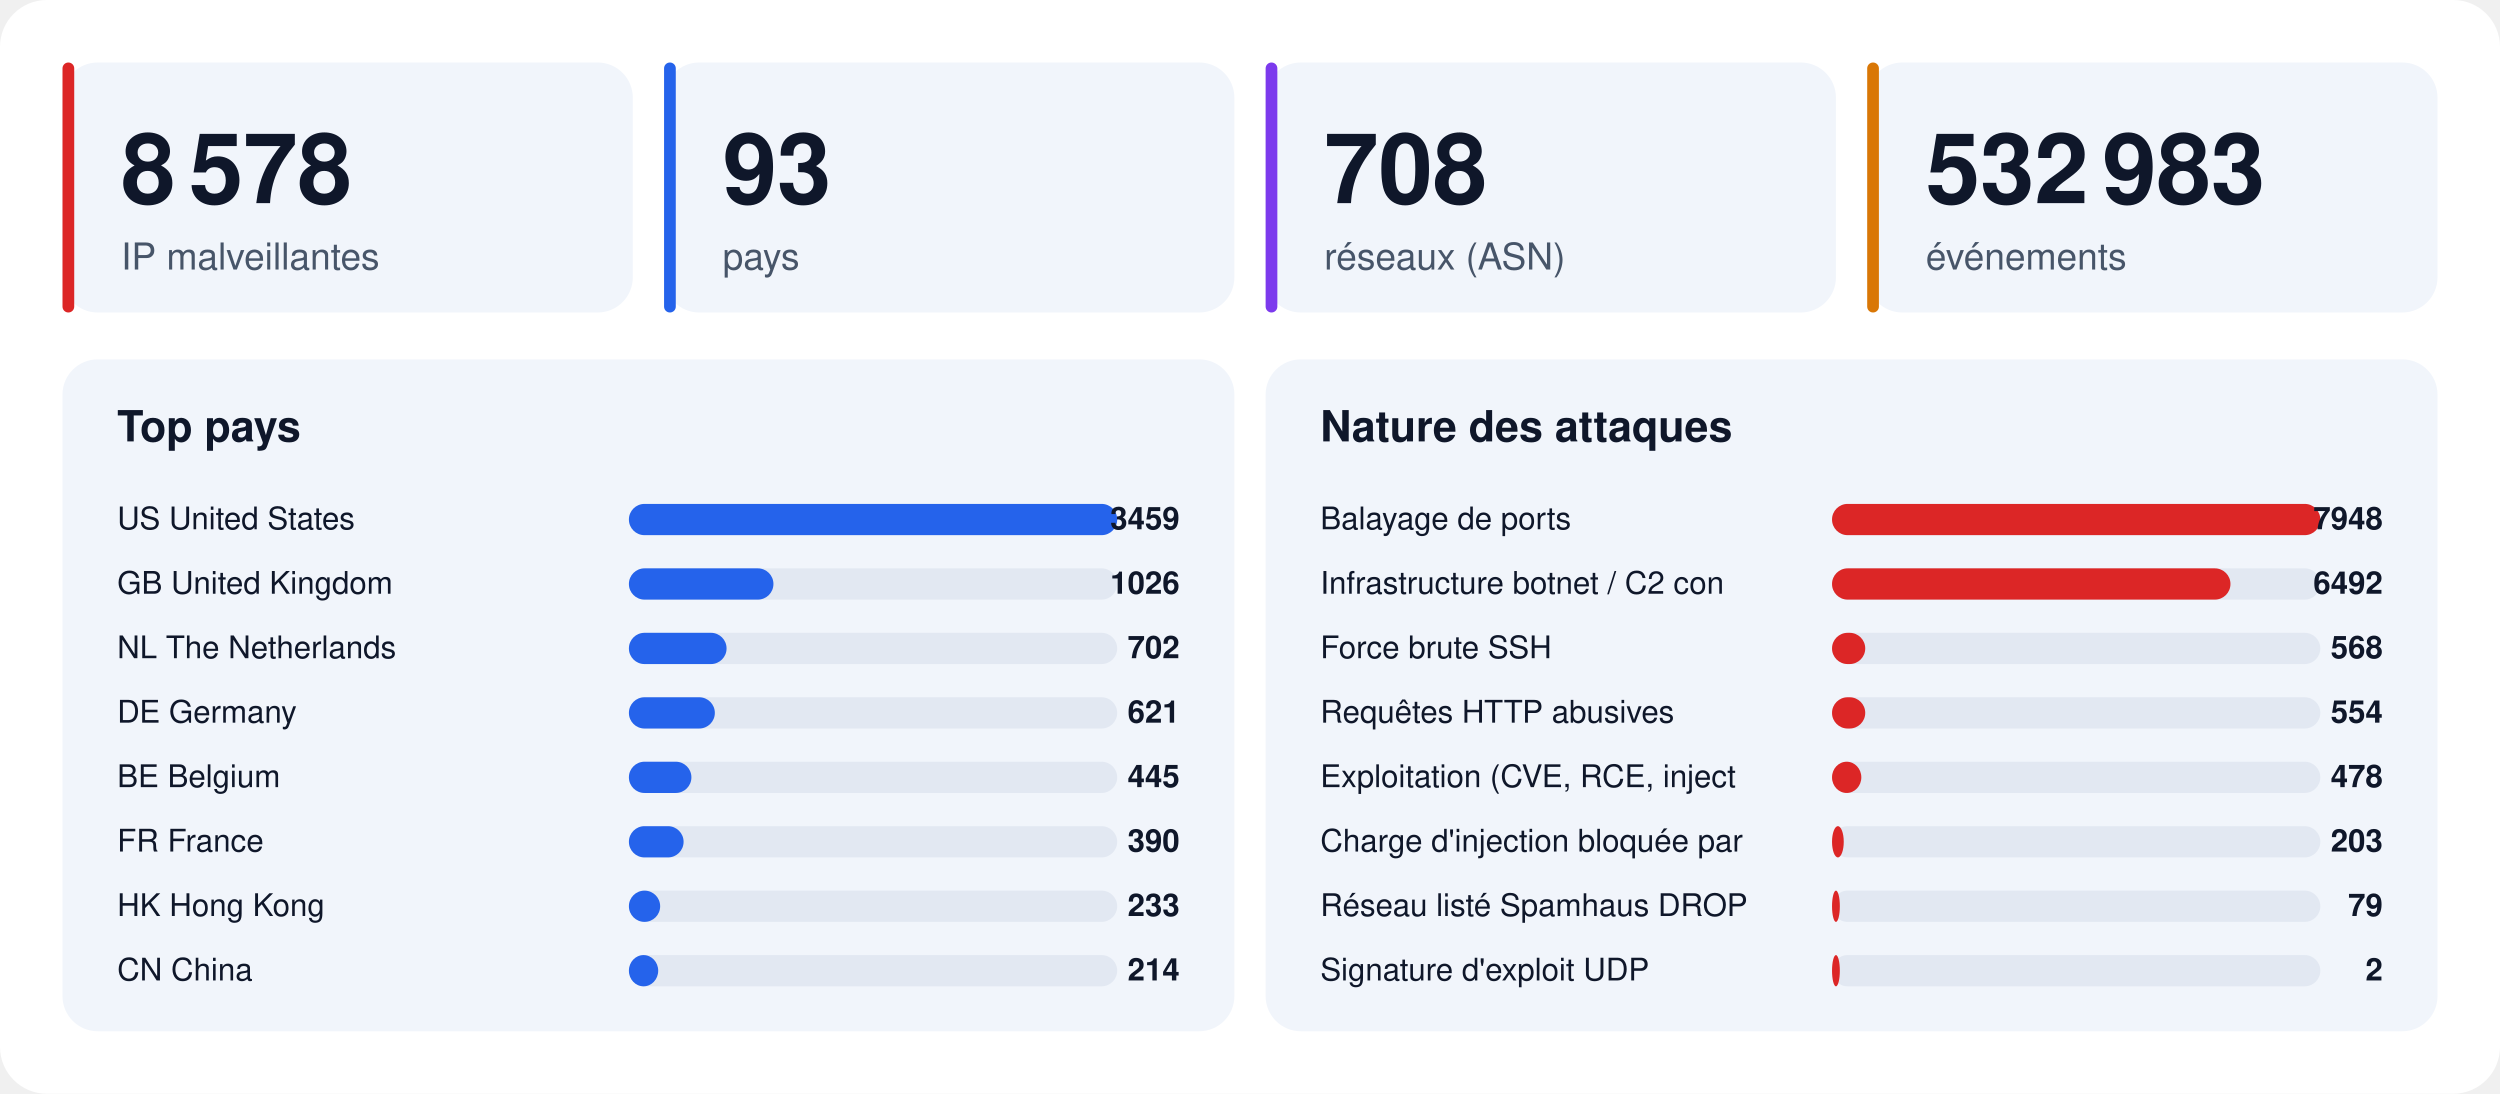
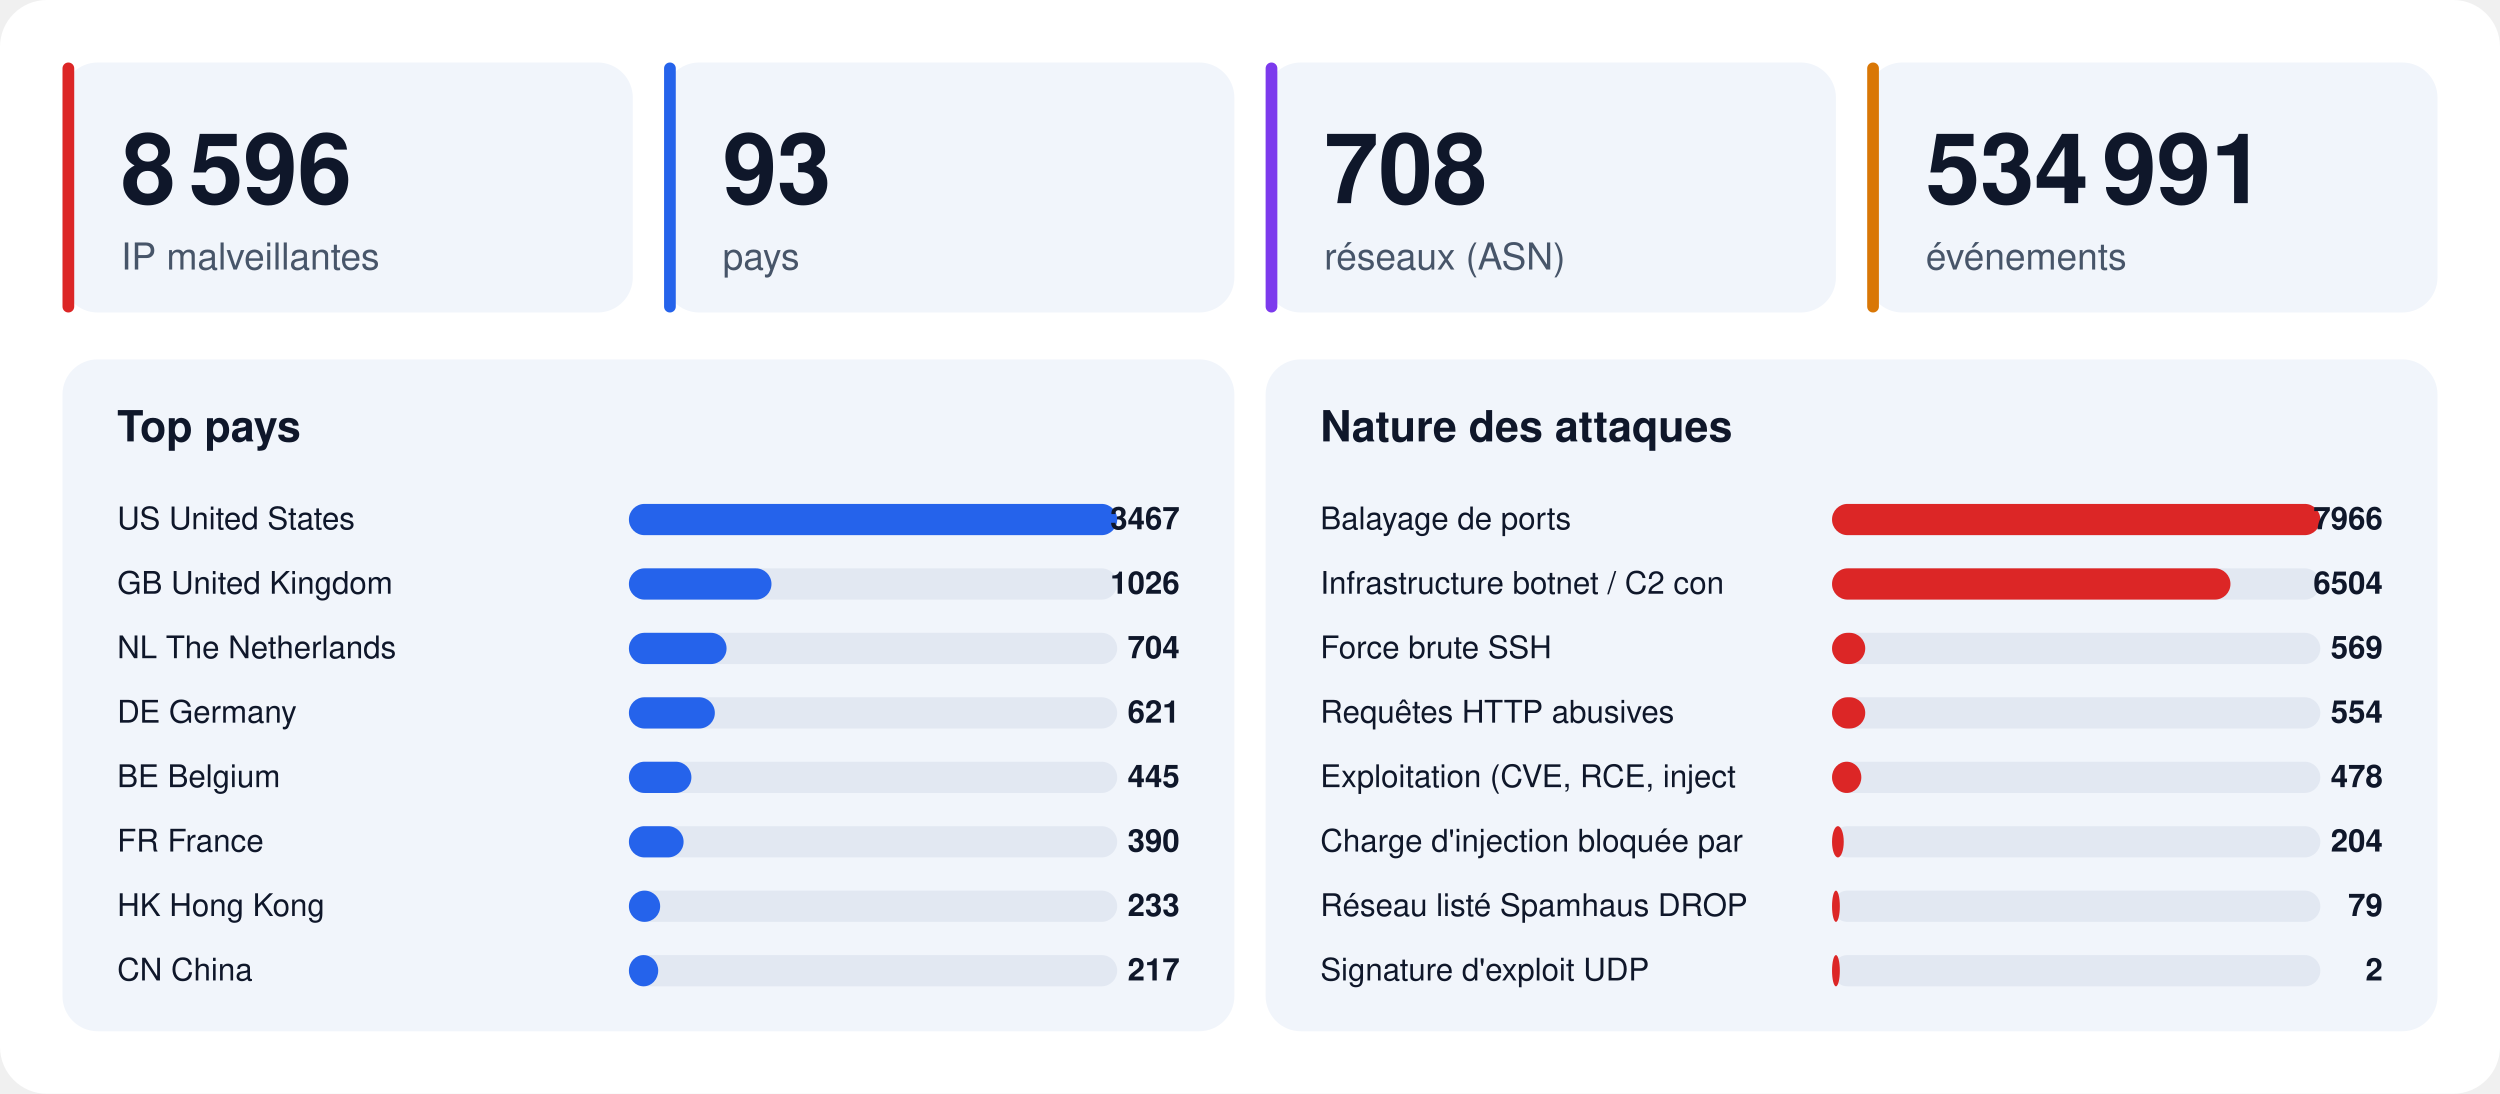
<svg xmlns="http://www.w3.org/2000/svg" width="1280" height="560" viewBox="0 0 1280 560" font-family="-apple-system,BlinkMacSystemFont,'Segoe UI',Helvetica,Arial,sans-serif">
  <rect width="1280" height="560" rx="24" fill="#ffffff" />
  <rect x="32" y="32" width="292" height="128" rx="18" fill="#f1f5fb" />
  <rect x="32" y="32" width="6" height="128" rx="3" fill="#dc2626" />
-   <text x="62" y="104" font-size="50" font-weight="800" fill="#0f172a">8 578</text>
+   <text x="62" y="104" font-size="50" font-weight="800" fill="#0f172a">8 596</text>
  <text x="62" y="138" font-size="19" fill="#475569">IP malveillantes</text>
  <rect x="340" y="32" width="292" height="128" rx="18" fill="#f1f5fb" />
  <rect x="340" y="32" width="6" height="128" rx="3" fill="#2563eb" />
  <text x="370" y="104" font-size="50" font-weight="800" fill="#0f172a">93</text>
  <text x="370" y="138" font-size="19" fill="#475569">pays</text>
  <rect x="648" y="32" width="292" height="128" rx="18" fill="#f1f5fb" />
  <rect x="648" y="32" width="6" height="128" rx="3" fill="#7c3aed" />
  <text x="678" y="104" font-size="50" font-weight="800" fill="#0f172a">708</text>
  <text x="678" y="138" font-size="19" fill="#475569">réseaux (ASN)</text>
  <rect x="956" y="32" width="292" height="128" rx="18" fill="#f1f5fb" />
  <rect x="956" y="32" width="6" height="128" rx="3" fill="#d97706" />
-   <text x="986" y="104" font-size="50" font-weight="800" fill="#0f172a">532 983</text>
+   <text x="986" y="104" font-size="50" font-weight="800" fill="#0f172a">534 991</text>
  <text x="986" y="138" font-size="19" fill="#475569">événements</text>
  <rect x="32" y="184" width="600" height="344" rx="18" fill="#f1f5fb" />
  <text x="60" y="226" font-size="22" font-weight="700" fill="#0f172a">Top pays</text>
  <text x="60" y="271" font-size="16" fill="#0f172a">US  United States</text>
  <rect x="322" y="258" width="250" height="16" rx="8" fill="#e2e8f2" />
  <rect x="322" y="258" width="250" height="16" rx="8" fill="#2563eb" />
-   <text x="604" y="271" font-size="16" font-weight="700" text-anchor="end" fill="#0f172a">3459</text>
+   <text x="604" y="271" font-size="16" font-weight="700" text-anchor="end" fill="#0f172a">3467</text>
  <text x="60" y="304" font-size="16" fill="#0f172a">GB  United Kingdom</text>
  <rect x="322" y="291" width="250" height="16" rx="8" fill="#e2e8f2" />
-   <rect x="322" y="291" width="74" height="16" rx="8" fill="#2563eb" />
+   <rect x="322" y="291" width="73" height="16" rx="8" fill="#2563eb" />
  <text x="604" y="304" font-size="16" font-weight="700" text-anchor="end" fill="#0f172a">1026</text>
  <text x="60" y="337" font-size="16" fill="#0f172a">NL  The Netherlands</text>
  <rect x="322" y="324" width="250" height="16" rx="8" fill="#e2e8f2" />
  <rect x="322" y="324" width="50" height="16" rx="8" fill="#2563eb" />
-   <text x="604" y="337" font-size="16" font-weight="700" text-anchor="end" fill="#0f172a">702</text>
+   <text x="604" y="337" font-size="16" font-weight="700" text-anchor="end" fill="#0f172a">704</text>
  <text x="60" y="370" font-size="16" fill="#0f172a">DE  Germany</text>
  <rect x="322" y="357" width="250" height="16" rx="8" fill="#e2e8f2" />
  <rect x="322" y="357" width="44" height="16" rx="8" fill="#2563eb" />
  <text x="604" y="370" font-size="16" font-weight="700" text-anchor="end" fill="#0f172a">621</text>
  <text x="60" y="403" font-size="16" fill="#0f172a">BE  Belgium</text>
  <rect x="322" y="390" width="250" height="16" rx="8" fill="#e2e8f2" />
  <rect x="322" y="390" width="32" height="16" rx="8" fill="#2563eb" />
  <text x="604" y="403" font-size="16" font-weight="700" text-anchor="end" fill="#0f172a">445</text>
  <text x="60" y="436" font-size="16" fill="#0f172a">FR  France</text>
  <rect x="322" y="423" width="250" height="16" rx="8" fill="#e2e8f2" />
  <rect x="322" y="423" width="28" height="16" rx="8" fill="#2563eb" />
  <text x="604" y="436" font-size="16" font-weight="700" text-anchor="end" fill="#0f172a">390</text>
  <text x="60" y="469" font-size="16" fill="#0f172a">HK  Hong Kong</text>
  <rect x="322" y="456" width="250" height="16" rx="8" fill="#e2e8f2" />
  <rect x="322" y="456" width="16" height="16" rx="8" fill="#2563eb" />
  <text x="604" y="469" font-size="16" font-weight="700" text-anchor="end" fill="#0f172a">233</text>
  <text x="60" y="502" font-size="16" fill="#0f172a">CN  China</text>
  <rect x="322" y="489" width="250" height="16" rx="8" fill="#e2e8f2" />
  <rect x="322" y="489" width="15" height="16" rx="8" fill="#2563eb" />
-   <text x="604" y="502" font-size="16" font-weight="700" text-anchor="end" fill="#0f172a">214</text>
+   <text x="604" y="502" font-size="16" font-weight="700" text-anchor="end" fill="#0f172a">217</text>
  <rect x="648" y="184" width="600" height="344" rx="18" fill="#f1f5fb" />
  <text x="676" y="226" font-size="22" font-weight="700" fill="#0f172a">Nature des attaques</text>
  <text x="676" y="271" font-size="16" fill="#0f172a">Balayage de ports</text>
  <rect x="938" y="258" width="250" height="16" rx="8" fill="#e2e8f2" />
  <rect x="938" y="258" width="250" height="16" rx="8" fill="#dc2626" />
-   <text x="1220" y="271" font-size="16" font-weight="700" text-anchor="end" fill="#0f172a">7948</text>
+   <text x="1220" y="271" font-size="16" font-weight="700" text-anchor="end" fill="#0f172a">7966</text>
  <text x="676" y="304" font-size="16" fill="#0f172a">Infrastructure botnet / C2 con</text>
  <rect x="938" y="291" width="250" height="16" rx="8" fill="#e2e8f2" />
  <rect x="938" y="291" width="204" height="16" rx="8" fill="#dc2626" />
-   <text x="1220" y="304" font-size="16" font-weight="700" text-anchor="end" fill="#0f172a">6492</text>
+   <text x="1220" y="304" font-size="16" font-weight="700" text-anchor="end" fill="#0f172a">6504</text>
  <text x="676" y="337" font-size="16" fill="#0f172a">Force brute SSH</text>
  <rect x="938" y="324" width="250" height="16" rx="8" fill="#e2e8f2" />
  <rect x="938" y="324" width="17" height="16" rx="8" fill="#dc2626" />
-   <text x="1220" y="337" font-size="16" font-weight="700" text-anchor="end" fill="#0f172a">568</text>
+   <text x="1220" y="337" font-size="16" font-weight="700" text-anchor="end" fill="#0f172a">569</text>
  <text x="676" y="370" font-size="16" fill="#0f172a">Requêtes HTTP abusives</text>
  <rect x="938" y="357" width="250" height="16" rx="8" fill="#e2e8f2" />
  <rect x="938" y="357" width="17" height="16" rx="8" fill="#dc2626" />
  <text x="1220" y="370" font-size="16" font-weight="700" text-anchor="end" fill="#0f172a">554</text>
  <text x="676" y="403" font-size="16" fill="#0f172a">Exploitation (CVE, RCE, inject</text>
  <rect x="938" y="390" width="250" height="16" rx="8" fill="#e2e8f2" />
  <rect x="938" y="390" width="15" height="16" rx="8" fill="#dc2626" />
  <text x="1220" y="403" font-size="16" font-weight="700" text-anchor="end" fill="#0f172a">478</text>
  <text x="676" y="436" font-size="16" fill="#0f172a">Charge d'injection bloquée par</text>
  <rect x="938" y="423" width="250" height="16" rx="8" fill="#e2e8f2" />
  <rect x="938" y="423" width="6" height="16" rx="8" fill="#dc2626" />
-   <text x="1220" y="436" font-size="16" font-weight="700" text-anchor="end" fill="#0f172a">203</text>
+   <text x="1220" y="436" font-size="16" font-weight="700" text-anchor="end" fill="#0f172a">204</text>
  <text x="676" y="469" font-size="16" fill="#0f172a">Réseau listé Spamhaus DROP</text>
  <rect x="938" y="456" width="250" height="16" rx="8" fill="#e2e8f2" />
  <rect x="938" y="456" width="4" height="16" rx="8" fill="#dc2626" />
  <text x="1220" y="469" font-size="16" font-weight="700" text-anchor="end" fill="#0f172a">79</text>
  <text x="676" y="502" font-size="16" fill="#0f172a">Signature d'exploit UDP</text>
  <rect x="938" y="489" width="250" height="16" rx="8" fill="#e2e8f2" />
  <rect x="938" y="489" width="4" height="16" rx="8" fill="#dc2626" />
  <text x="1220" y="502" font-size="16" font-weight="700" text-anchor="end" fill="#0f172a">2</text>
</svg>
